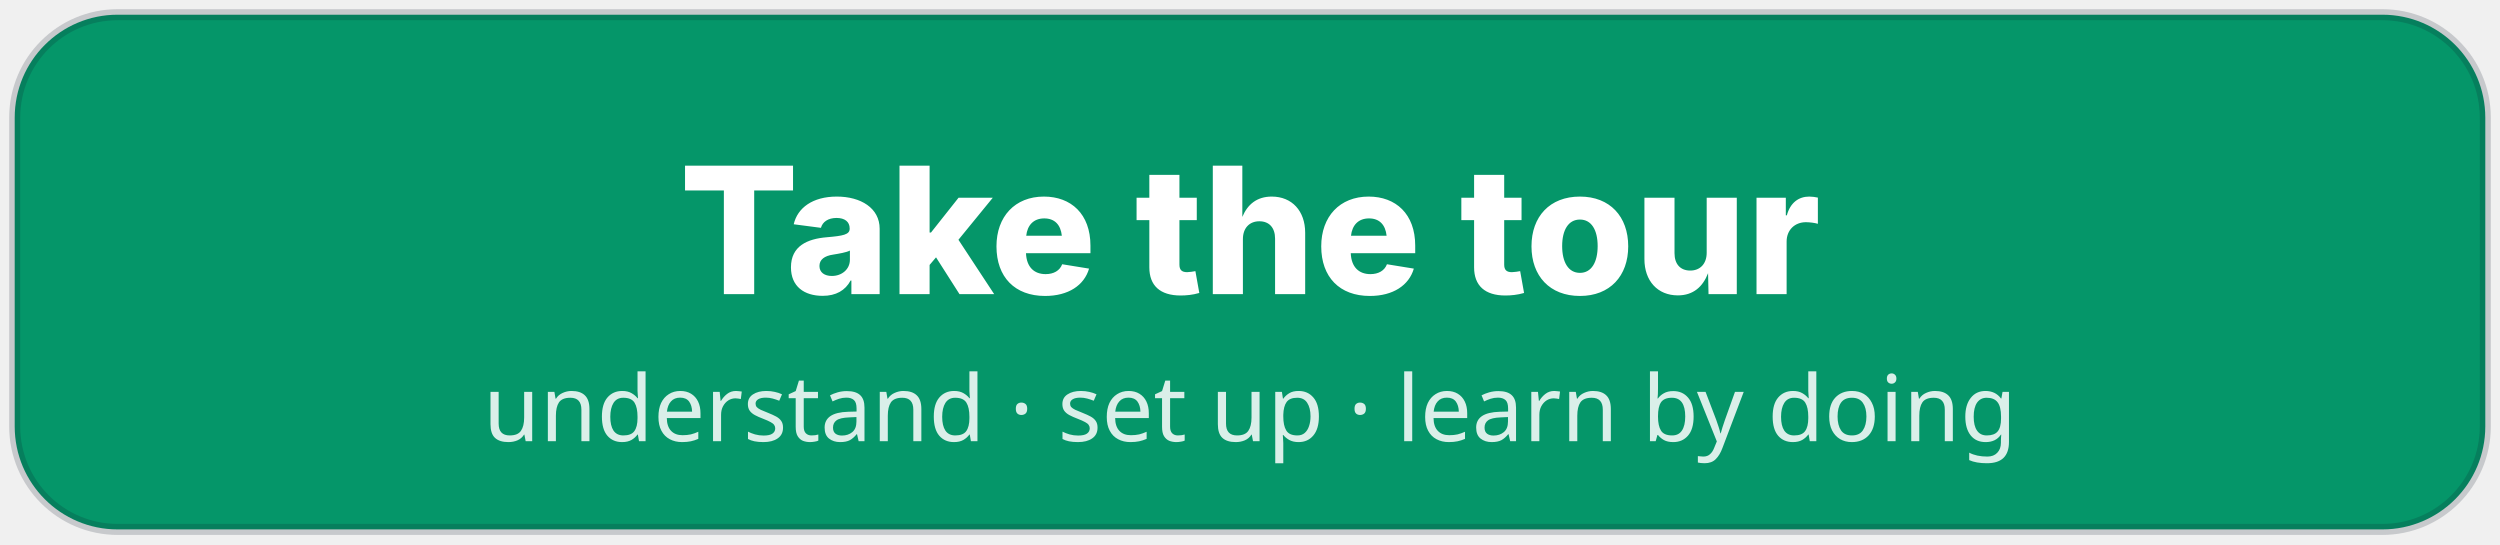
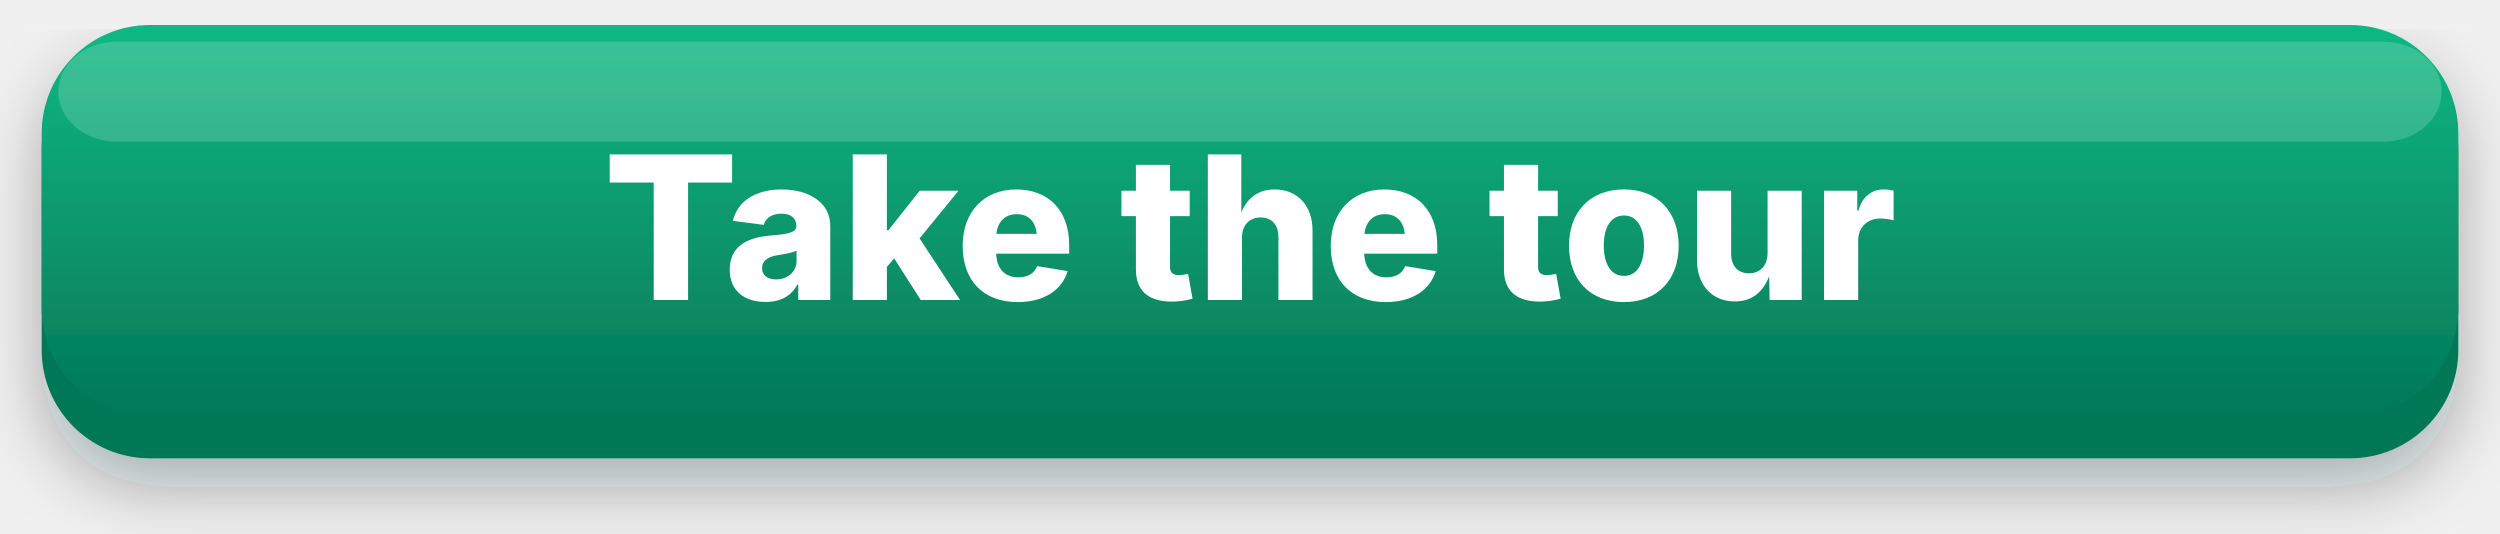
- <svg xmlns="http://www.w3.org/2000/svg" viewBox="0 0 340 74" role="img" aria-label="Take the tour">
-   <rect x="2" y="2" width="336" height="70" rx="14" fill="#059669" />
-   <rect x="2" y="2" width="336" height="70" rx="14" fill="none" stroke="rgba(15,23,42,.18)" stroke-width="1.5" />
-   <text x="170" y="40" text-anchor="middle" font-family="system-ui, -apple-system, 'Segoe UI', sans-serif" font-size="24" font-weight="800" fill="#ffffff">Take the tour</text>
-   <text x="170" y="60" text-anchor="middle" font-family="system-ui, sans-serif" font-size="12.5" fill="rgba(255,255,255,.85)">understand · set up · learn by doing</text>
+ <svg xmlns="http://www.w3.org/2000/svg" viewBox="0 0 300 64" role="img" aria-label="Take the tour">
+   <defs>
+     <linearGradient id="g" x1="0" y1="0" x2="0" y2="1">
+       <stop offset="0" stop-color="#10B981" />
+       <stop offset="1" stop-color="#047857" />
+     </linearGradient>
+     <filter id="s" x="-20%" y="-25%" width="140%" height="170%">
+       <feDropShadow dx="0" dy="3.5" stdDeviation="4" flood-color="#0F172A" flood-opacity="0.30" />
+     </filter>
+   </defs>
+   <g filter="url(#s)">
+     <rect x="5" y="5" width="290" height="50" rx="13" fill="#047857" />
+     <rect x="5" y="3" width="290" height="47" rx="13" fill="url(#g)" />
+     <rect x="7" y="5" width="286" height="12" rx="7" fill="#ffffff" opacity="0.17" />
+   </g>
+   <text x="150" y="36" text-anchor="middle" font-family="system-ui, -apple-system, 'Segoe UI', sans-serif" font-size="24" font-weight="800" fill="#ffffff">Take the tour</text>
</svg>
